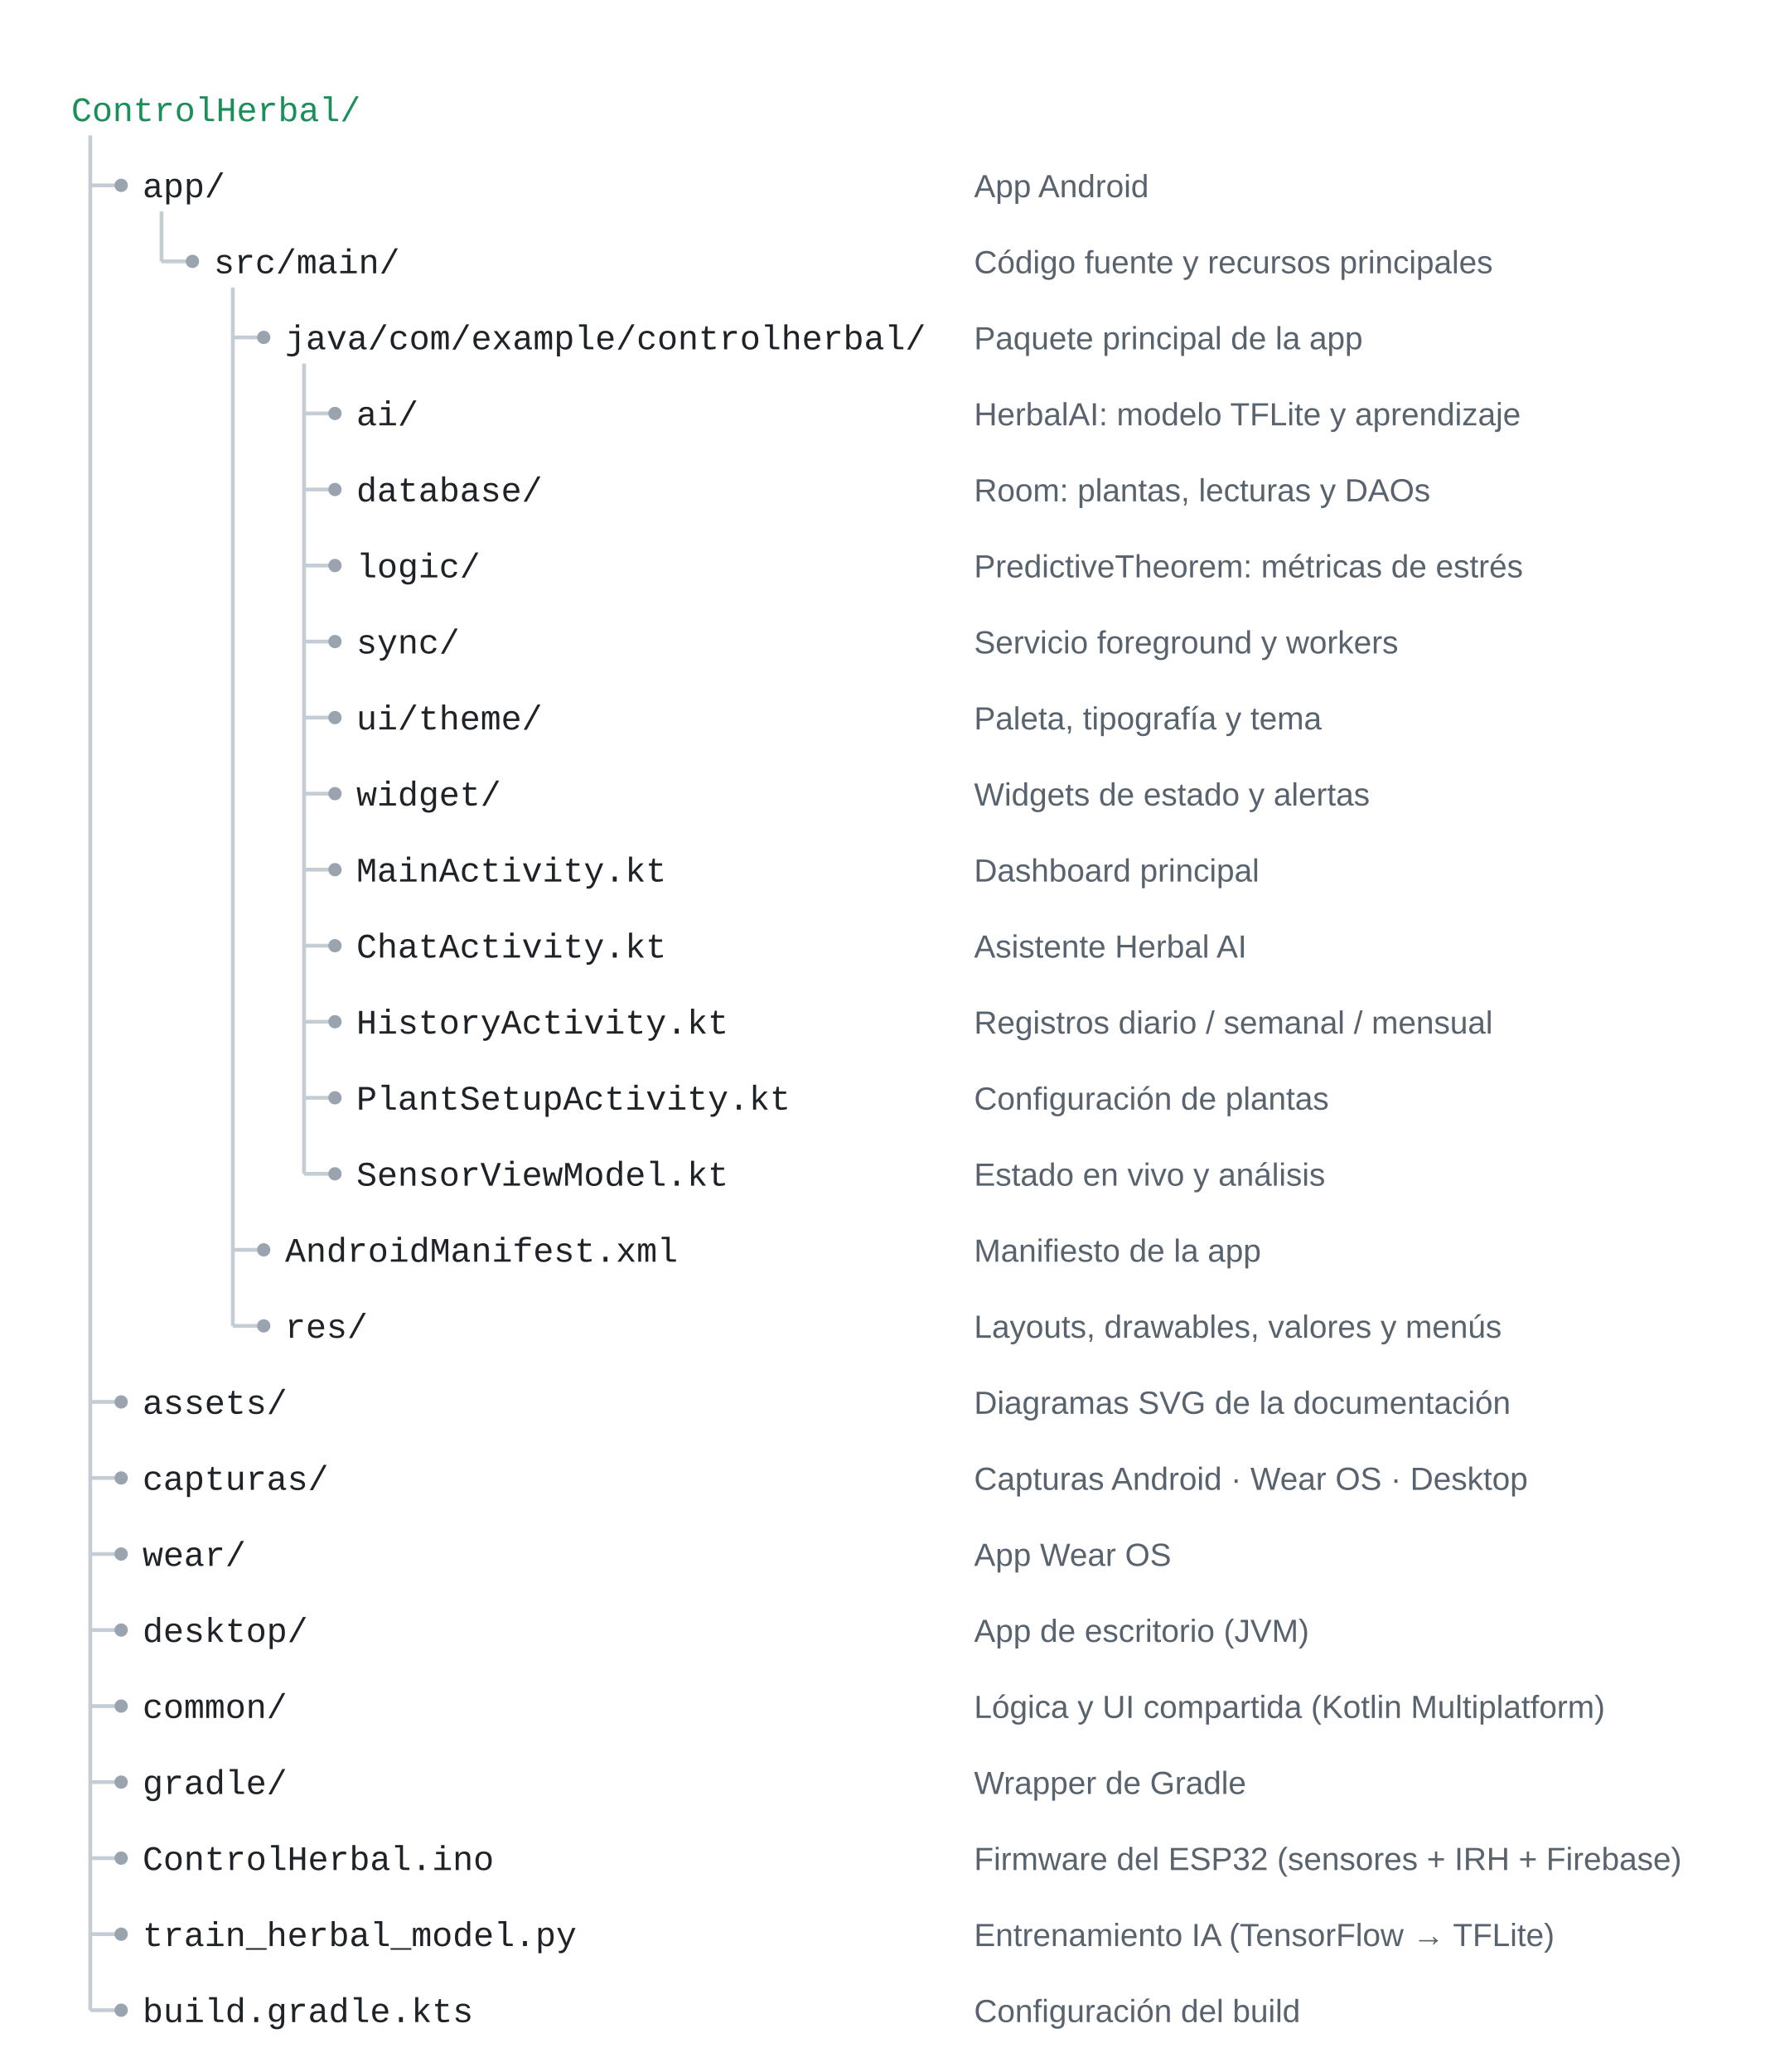
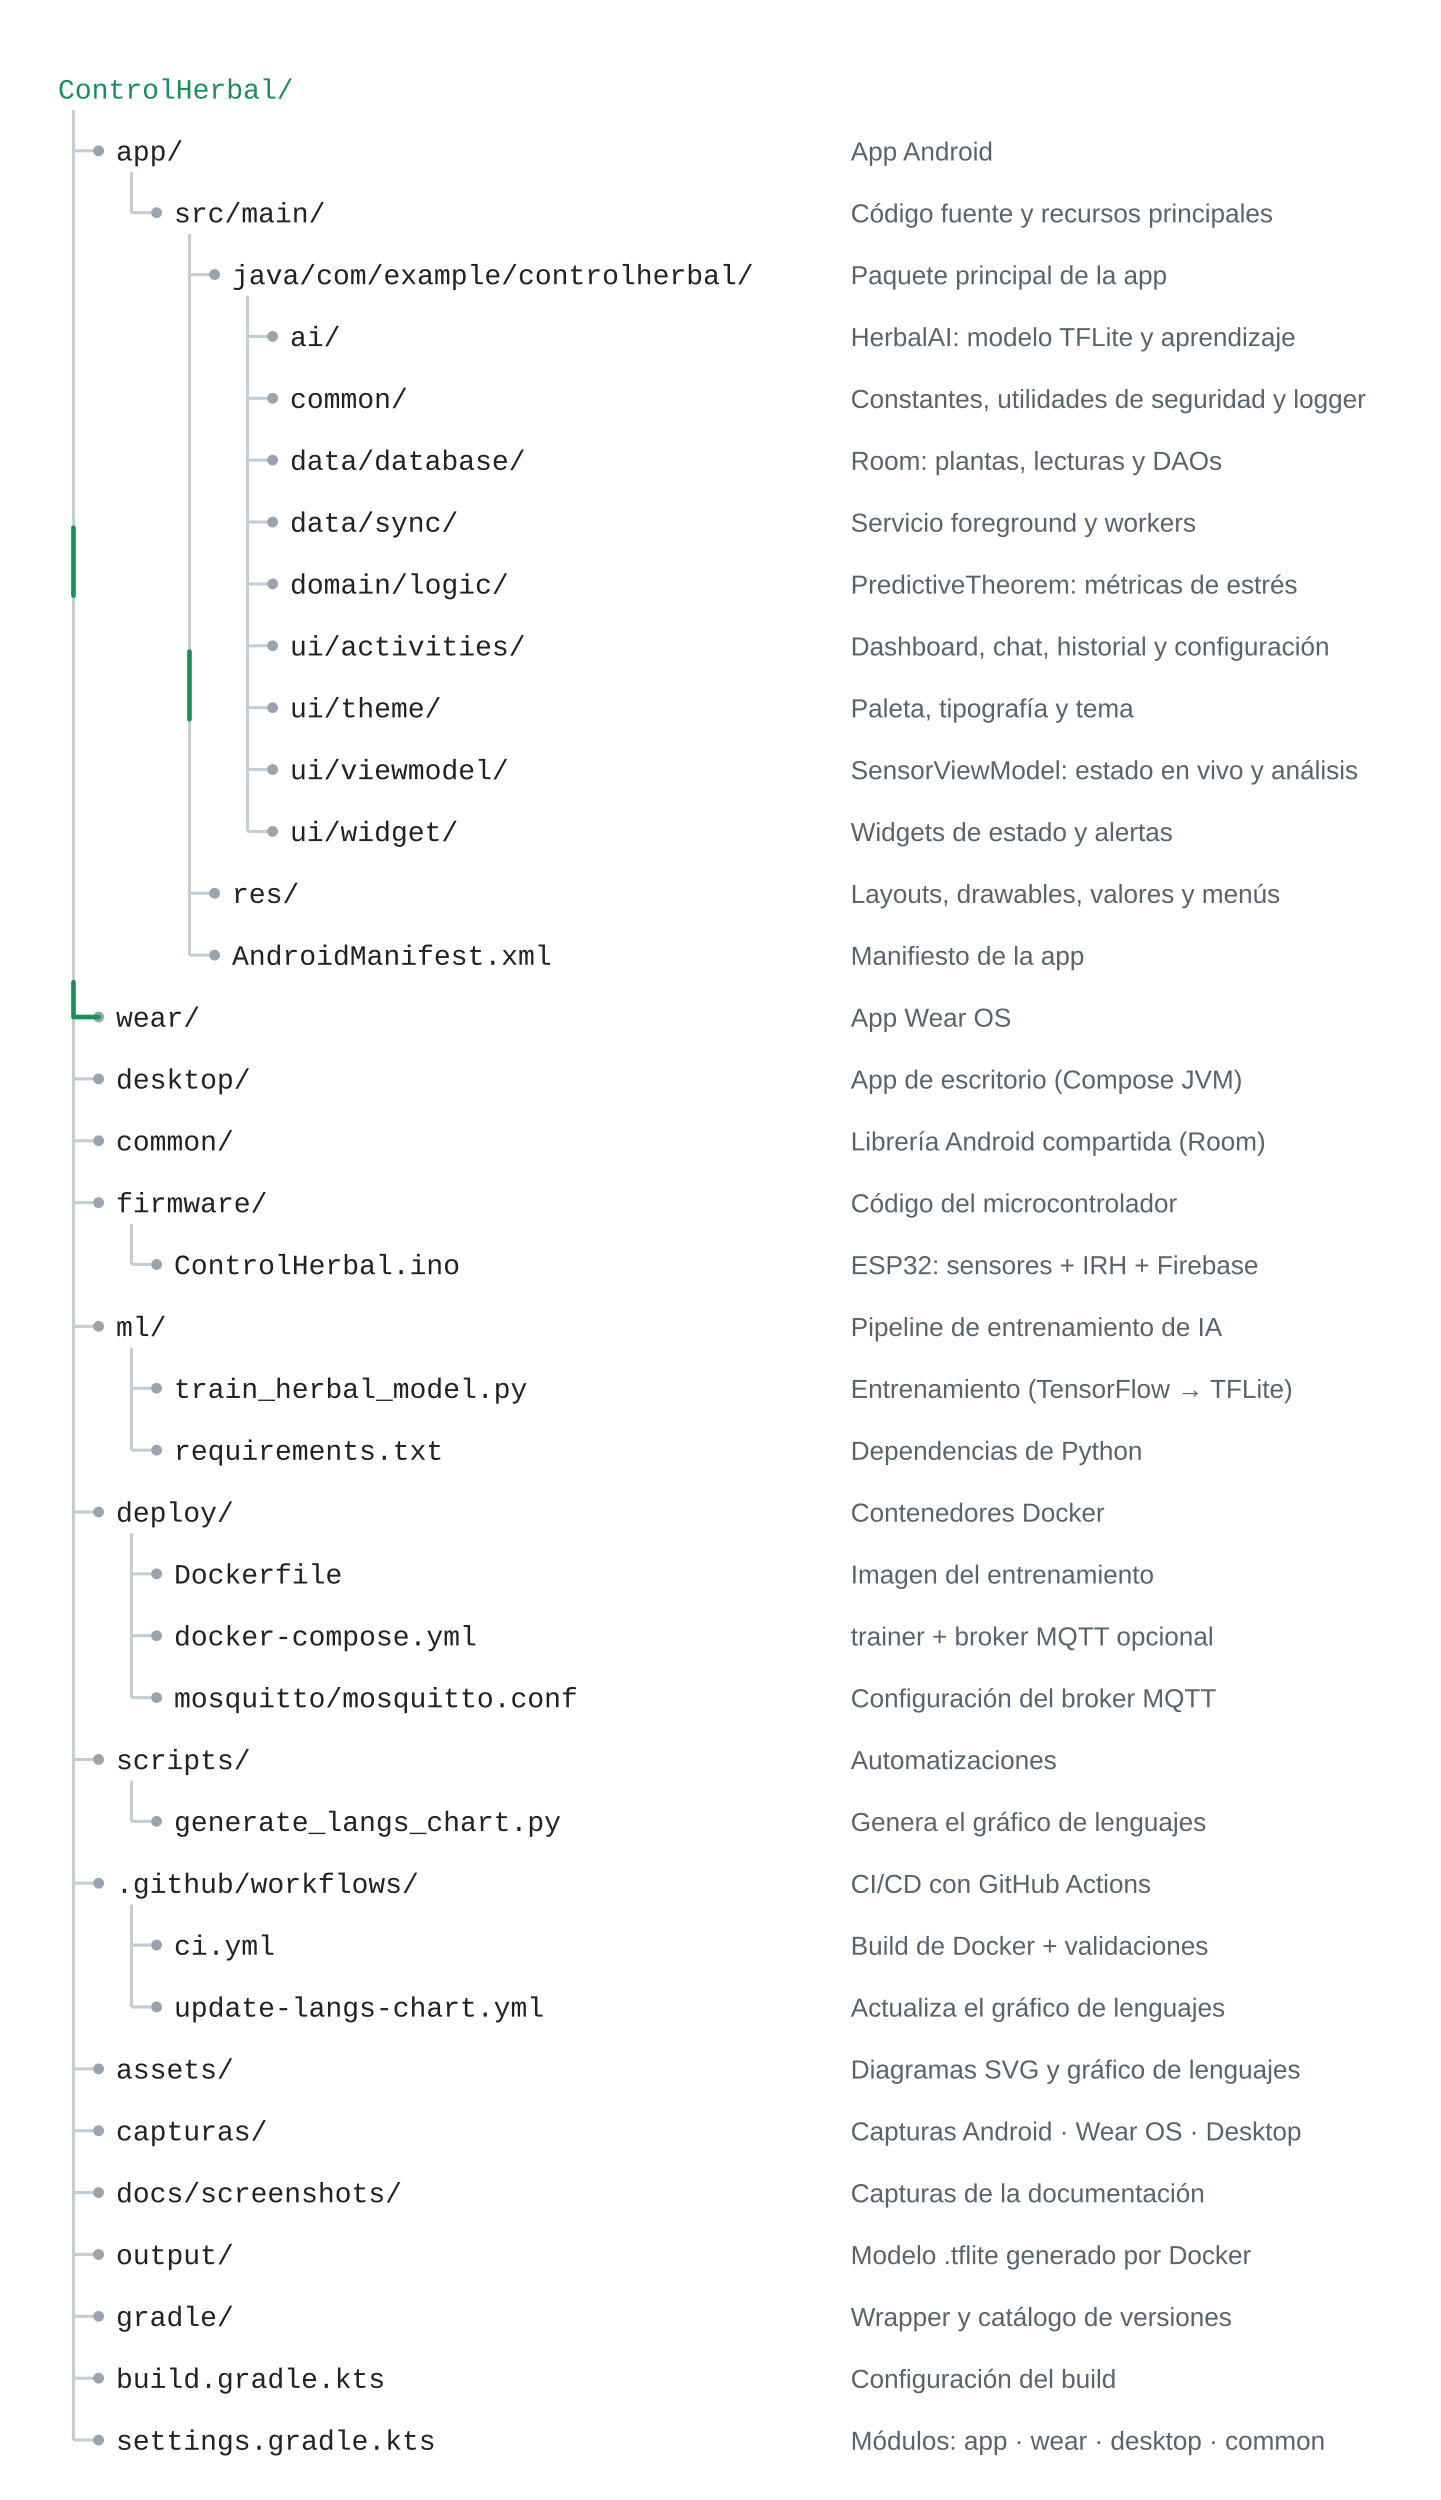
- <svg xmlns="http://www.w3.org/2000/svg" width="745" height="872" viewBox="0 0 745 872" role="img" aria-labelledby="t">
+ <svg xmlns="http://www.w3.org/2000/svg" width="745" height="1293" viewBox="0 0 745 1293" role="img" aria-labelledby="t">
  <style>
    .nm { font: 14.5px 'SFMono-Regular',Consolas,'Liberation Mono',Menlo,monospace; }
    .cm { font: 400 13.5px 'Geist','Segoe UI','Helvetica Neue',Arial,sans-serif; }
    .ln { fill: none; stroke: #c4ccd4; stroke-width: 1.6; stroke-linejoin: round; }
    .pl { fill: none; stroke: #1A8F5A; stroke-width: 2.4; stroke-linecap: round; stroke-linejoin: round;
-            stroke-dasharray: 35 200; stroke-dashoffset: 40; animation: run 4.2s linear infinite; }
-     @keyframes run { 0% { stroke-dashoffset: 40; } 13% { stroke-dashoffset: -105; } 13.01%, 100% { stroke-dashoffset: 40; } }
+            stroke-dasharray: 35 200; stroke-dashoffset: 40; animation: run 4.8s linear infinite; }
+     @keyframes run { 0% { stroke-dashoffset: 40; } 11% { stroke-dashoffset: -105; } 11.01%, 100% { stroke-dashoffset: 40; } }
    @media (prefers-reduced-motion: reduce) { .pl { animation: none; display: none; } }
  </style>
-   <path class="ln" d="M38 57 V846" />
+   <path class="ln" d="M38 57 V1262" />
  <path class="ln" d="M68 89 V110" />
-   <path class="ln" d="M98 121 V558" />
-   <path class="ln" d="M128 153 V494" />
+   <path class="ln" d="M98 121 V494" />
+   <path class="ln" d="M128 153 V430" />
+   <path class="ln" d="M68 633 V654" />
+   <path class="ln" d="M68 697 V750" />
+   <path class="ln" d="M68 793 V878" />
+   <path class="ln" d="M68 921 V942" />
+   <path class="ln" d="M68 985 V1038" />
  <path d="M38 78 H51" class="ln" />
  <circle cx="51" cy="78" r="2.8" fill="#9aa4ae" />
  <path d="M68 110 H81" class="ln" />
  <circle cx="81" cy="110" r="2.8" fill="#9aa4ae" />
  <path d="M98 142 H111" class="ln" />
  <circle cx="111" cy="142" r="2.8" fill="#9aa4ae" />
  <path d="M128 174 H141" class="ln" />
  <circle cx="141" cy="174" r="2.8" fill="#9aa4ae" />
  <path d="M128 206 H141" class="ln" />
  <circle cx="141" cy="206" r="2.8" fill="#9aa4ae" />
  <path d="M128 238 H141" class="ln" />
  <circle cx="141" cy="238" r="2.8" fill="#9aa4ae" />
  <path d="M128 270 H141" class="ln" />
  <circle cx="141" cy="270" r="2.8" fill="#9aa4ae" />
  <path d="M128 302 H141" class="ln" />
  <circle cx="141" cy="302" r="2.8" fill="#9aa4ae" />
  <path d="M128 334 H141" class="ln" />
  <circle cx="141" cy="334" r="2.8" fill="#9aa4ae" />
  <path d="M128 366 H141" class="ln" />
  <circle cx="141" cy="366" r="2.8" fill="#9aa4ae" />
  <path d="M128 398 H141" class="ln" />
  <circle cx="141" cy="398" r="2.8" fill="#9aa4ae" />
  <path d="M128 430 H141" class="ln" />
  <circle cx="141" cy="430" r="2.8" fill="#9aa4ae" />
-   <path d="M128 462 H141" class="ln" />
-   <circle cx="141" cy="462" r="2.8" fill="#9aa4ae" />
-   <path d="M128 494 H141" class="ln" />
-   <circle cx="141" cy="494" r="2.8" fill="#9aa4ae" />
-   <path d="M98 526 H111" class="ln" />
-   <circle cx="111" cy="526" r="2.8" fill="#9aa4ae" />
-   <path d="M98 558 H111" class="ln" />
-   <circle cx="111" cy="558" r="2.8" fill="#9aa4ae" />
+   <path d="M98 462 H111" class="ln" />
+   <circle cx="111" cy="462" r="2.8" fill="#9aa4ae" />
+   <path d="M98 494 H111" class="ln" />
+   <circle cx="111" cy="494" r="2.8" fill="#9aa4ae" />
+   <path d="M38 526 H51" class="ln" />
+   <circle cx="51" cy="526" r="2.8" fill="#9aa4ae" />
+   <path d="M38 558 H51" class="ln" />
+   <circle cx="51" cy="558" r="2.8" fill="#9aa4ae" />
  <path d="M38 590 H51" class="ln" />
  <circle cx="51" cy="590" r="2.8" fill="#9aa4ae" />
  <path d="M38 622 H51" class="ln" />
  <circle cx="51" cy="622" r="2.8" fill="#9aa4ae" />
-   <path d="M38 654 H51" class="ln" />
-   <circle cx="51" cy="654" r="2.8" fill="#9aa4ae" />
+   <path d="M68 654 H81" class="ln" />
+   <circle cx="81" cy="654" r="2.8" fill="#9aa4ae" />
  <path d="M38 686 H51" class="ln" />
  <circle cx="51" cy="686" r="2.8" fill="#9aa4ae" />
-   <path d="M38 718 H51" class="ln" />
-   <circle cx="51" cy="718" r="2.8" fill="#9aa4ae" />
-   <path d="M38 750 H51" class="ln" />
-   <circle cx="51" cy="750" r="2.8" fill="#9aa4ae" />
+   <path d="M68 718 H81" class="ln" />
+   <circle cx="81" cy="718" r="2.8" fill="#9aa4ae" />
+   <path d="M68 750 H81" class="ln" />
+   <circle cx="81" cy="750" r="2.8" fill="#9aa4ae" />
  <path d="M38 782 H51" class="ln" />
  <circle cx="51" cy="782" r="2.8" fill="#9aa4ae" />
-   <path d="M38 814 H51" class="ln" />
-   <circle cx="51" cy="814" r="2.8" fill="#9aa4ae" />
-   <path d="M38 846 H51" class="ln" />
-   <circle cx="51" cy="846" r="2.8" fill="#9aa4ae" />
-   <path class="pl" pathLength="100" d="M38 57 V78 H51" style="animation-delay:0.11s" />
-   <path class="pl" pathLength="100" d="M68 89 V110 H81" style="animation-delay:0.22s" />
-   <path class="pl" pathLength="100" d="M98 121 V142 H111" style="animation-delay:0.33s" />
-   <path class="pl" pathLength="100" d="M128 153 V174 H141" style="animation-delay:0.44s" />
-   <path class="pl" pathLength="100" d="M128 174 V206 H141" style="animation-delay:0.55s" />
-   <path class="pl" pathLength="100" d="M128 206 V238 H141" style="animation-delay:0.66s" />
-   <path class="pl" pathLength="100" d="M128 238 V270 H141" style="animation-delay:0.77s" />
-   <path class="pl" pathLength="100" d="M128 270 V302 H141" style="animation-delay:0.88s" />
-   <path class="pl" pathLength="100" d="M128 302 V334 H141" style="animation-delay:0.99s" />
-   <path class="pl" pathLength="100" d="M128 334 V366 H141" style="animation-delay:1.10s" />
-   <path class="pl" pathLength="100" d="M128 366 V398 H141" style="animation-delay:1.21s" />
-   <path class="pl" pathLength="100" d="M128 398 V430 H141" style="animation-delay:1.32s" />
-   <path class="pl" pathLength="100" d="M128 430 V462 H141" style="animation-delay:1.43s" />
-   <path class="pl" pathLength="100" d="M128 462 V494 H141" style="animation-delay:1.54s" />
-   <path class="pl" pathLength="100" d="M98 494 V526 H111" style="animation-delay:1.65s" />
-   <path class="pl" pathLength="100" d="M98 526 V558 H111" style="animation-delay:1.76s" />
-   <path class="pl" pathLength="100" d="M38 558 V590 H51" style="animation-delay:1.87s" />
-   <path class="pl" pathLength="100" d="M38 590 V622 H51" style="animation-delay:1.98s" />
-   <path class="pl" pathLength="100" d="M38 622 V654 H51" style="animation-delay:2.09s" />
-   <path class="pl" pathLength="100" d="M38 654 V686 H51" style="animation-delay:2.20s" />
-   <path class="pl" pathLength="100" d="M38 686 V718 H51" style="animation-delay:2.31s" />
-   <path class="pl" pathLength="100" d="M38 718 V750 H51" style="animation-delay:2.42s" />
-   <path class="pl" pathLength="100" d="M38 750 V782 H51" style="animation-delay:2.53s" />
-   <path class="pl" pathLength="100" d="M38 782 V814 H51" style="animation-delay:2.64s" />
-   <path class="pl" pathLength="100" d="M38 814 V846 H51" style="animation-delay:2.75s" />
+   <path d="M68 814 H81" class="ln" />
+   <circle cx="81" cy="814" r="2.8" fill="#9aa4ae" />
+   <path d="M68 846 H81" class="ln" />
+   <circle cx="81" cy="846" r="2.8" fill="#9aa4ae" />
+   <path d="M68 878 H81" class="ln" />
+   <circle cx="81" cy="878" r="2.8" fill="#9aa4ae" />
+   <path d="M38 910 H51" class="ln" />
+   <circle cx="51" cy="910" r="2.8" fill="#9aa4ae" />
+   <path d="M68 942 H81" class="ln" />
+   <circle cx="81" cy="942" r="2.8" fill="#9aa4ae" />
+   <path d="M38 974 H51" class="ln" />
+   <circle cx="51" cy="974" r="2.8" fill="#9aa4ae" />
+   <path d="M68 1006 H81" class="ln" />
+   <circle cx="81" cy="1006" r="2.8" fill="#9aa4ae" />
+   <path d="M68 1038 H81" class="ln" />
+   <circle cx="81" cy="1038" r="2.8" fill="#9aa4ae" />
+   <path d="M38 1070 H51" class="ln" />
+   <circle cx="51" cy="1070" r="2.8" fill="#9aa4ae" />
+   <path d="M38 1102 H51" class="ln" />
+   <circle cx="51" cy="1102" r="2.8" fill="#9aa4ae" />
+   <path d="M38 1134 H51" class="ln" />
+   <circle cx="51" cy="1134" r="2.8" fill="#9aa4ae" />
+   <path d="M38 1166 H51" class="ln" />
+   <circle cx="51" cy="1166" r="2.8" fill="#9aa4ae" />
+   <path d="M38 1198 H51" class="ln" />
+   <circle cx="51" cy="1198" r="2.8" fill="#9aa4ae" />
+   <path d="M38 1230 H51" class="ln" />
+   <circle cx="51" cy="1230" r="2.8" fill="#9aa4ae" />
+   <path d="M38 1262 H51" class="ln" />
+   <circle cx="51" cy="1262" r="2.8" fill="#9aa4ae" />
+   <path class="pl" pathLength="100" d="M38 57 V78 H51" style="animation-delay:0.10s" />
+   <path class="pl" pathLength="100" d="M68 89 V110 H81" style="animation-delay:0.20s" />
+   <path class="pl" pathLength="100" d="M98 121 V142 H111" style="animation-delay:0.30s" />
+   <path class="pl" pathLength="100" d="M128 153 V174 H141" style="animation-delay:0.40s" />
+   <path class="pl" pathLength="100" d="M128 174 V206 H141" style="animation-delay:0.50s" />
+   <path class="pl" pathLength="100" d="M128 206 V238 H141" style="animation-delay:0.60s" />
+   <path class="pl" pathLength="100" d="M128 238 V270 H141" style="animation-delay:0.70s" />
+   <path class="pl" pathLength="100" d="M128 270 V302 H141" style="animation-delay:0.80s" />
+   <path class="pl" pathLength="100" d="M128 302 V334 H141" style="animation-delay:0.90s" />
+   <path class="pl" pathLength="100" d="M128 334 V366 H141" style="animation-delay:1.00s" />
+   <path class="pl" pathLength="100" d="M128 366 V398 H141" style="animation-delay:1.10s" />
+   <path class="pl" pathLength="100" d="M128 398 V430 H141" style="animation-delay:1.20s" />
+   <path class="pl" pathLength="100" d="M98 142 V462 H111" style="animation-delay:1.30s" />
+   <path class="pl" pathLength="100" d="M98 462 V494 H111" style="animation-delay:1.40s" />
+   <path class="pl" pathLength="100" d="M38 78 V526 H51" style="animation-delay:1.50s" />
+   <path class="pl" pathLength="100" d="M38 526 V558 H51" style="animation-delay:1.60s" />
+   <path class="pl" pathLength="100" d="M38 558 V590 H51" style="animation-delay:1.70s" />
+   <path class="pl" pathLength="100" d="M38 590 V622 H51" style="animation-delay:1.80s" />
+   <path class="pl" pathLength="100" d="M68 633 V654 H81" style="animation-delay:1.90s" />
+   <path class="pl" pathLength="100" d="M38 622 V686 H51" style="animation-delay:2.00s" />
+   <path class="pl" pathLength="100" d="M68 697 V718 H81" style="animation-delay:2.10s" />
+   <path class="pl" pathLength="100" d="M68 718 V750 H81" style="animation-delay:2.20s" />
+   <path class="pl" pathLength="100" d="M38 686 V782 H51" style="animation-delay:2.30s" />
+   <path class="pl" pathLength="100" d="M68 793 V814 H81" style="animation-delay:2.40s" />
+   <path class="pl" pathLength="100" d="M68 814 V846 H81" style="animation-delay:2.50s" />
+   <path class="pl" pathLength="100" d="M68 846 V878 H81" style="animation-delay:2.60s" />
+   <path class="pl" pathLength="100" d="M38 782 V910 H51" style="animation-delay:2.70s" />
+   <path class="pl" pathLength="100" d="M68 921 V942 H81" style="animation-delay:2.80s" />
+   <path class="pl" pathLength="100" d="M38 910 V974 H51" style="animation-delay:2.90s" />
+   <path class="pl" pathLength="100" d="M68 985 V1006 H81" style="animation-delay:3.00s" />
+   <path class="pl" pathLength="100" d="M68 1006 V1038 H81" style="animation-delay:3.10s" />
+   <path class="pl" pathLength="100" d="M38 974 V1070 H51" style="animation-delay:3.20s" />
+   <path class="pl" pathLength="100" d="M38 1070 V1102 H51" style="animation-delay:3.30s" />
+   <path class="pl" pathLength="100" d="M38 1102 V1134 H51" style="animation-delay:3.40s" />
+   <path class="pl" pathLength="100" d="M38 1134 V1166 H51" style="animation-delay:3.50s" />
+   <path class="pl" pathLength="100" d="M38 1166 V1198 H51" style="animation-delay:3.60s" />
+   <path class="pl" pathLength="100" d="M38 1198 V1230 H51" style="animation-delay:3.70s" />
+   <path class="pl" pathLength="100" d="M38 1230 V1262 H51" style="animation-delay:3.80s" />
  <text class="nm" x="30" y="51" font-weight="700" fill="#1A8F5A">ControlHerbal/</text>
  <text class="nm" x="60" y="83" font-weight="700" fill="#1f2328">app/</text>
-   <text class="cm" x="410" y="83" fill="#59636e">App Android</text>
+   <text class="cm" x="440" y="83" fill="#59636e">App Android</text>
  <text class="nm" x="90" y="115" font-weight="700" fill="#1f2328">src/main/</text>
-   <text class="cm" x="410" y="115" fill="#59636e">Código fuente y recursos principales</text>
+   <text class="cm" x="440" y="115" fill="#59636e">Código fuente y recursos principales</text>
  <text class="nm" x="120" y="147" font-weight="700" fill="#1f2328">java/com/example/controlherbal/</text>
-   <text class="cm" x="410" y="147" fill="#59636e">Paquete principal de la app</text>
+   <text class="cm" x="440" y="147" fill="#59636e">Paquete principal de la app</text>
  <text class="nm" x="150" y="179" font-weight="700" fill="#1f2328">ai/</text>
-   <text class="cm" x="410" y="179" fill="#59636e">HerbalAI: modelo TFLite y aprendizaje</text>
-   <text class="nm" x="150" y="211" font-weight="700" fill="#1f2328">database/</text>
-   <text class="cm" x="410" y="211" fill="#59636e">Room: plantas, lecturas y DAOs</text>
-   <text class="nm" x="150" y="243" font-weight="700" fill="#1f2328">logic/</text>
-   <text class="cm" x="410" y="243" fill="#59636e">PredictiveTheorem: métricas de estrés</text>
-   <text class="nm" x="150" y="275" font-weight="700" fill="#1f2328">sync/</text>
-   <text class="cm" x="410" y="275" fill="#59636e">Servicio foreground y workers</text>
-   <text class="nm" x="150" y="307" font-weight="700" fill="#1f2328">ui/theme/</text>
-   <text class="cm" x="410" y="307" fill="#59636e">Paleta, tipografía y tema</text>
-   <text class="nm" x="150" y="339" font-weight="700" fill="#1f2328">widget/</text>
-   <text class="cm" x="410" y="339" fill="#59636e">Widgets de estado y alertas</text>
-   <text class="nm" x="150" y="371" font-weight="400" fill="#1f2328">MainActivity.kt</text>
-   <text class="cm" x="410" y="371" fill="#59636e">Dashboard principal</text>
-   <text class="nm" x="150" y="403" font-weight="400" fill="#1f2328">ChatActivity.kt</text>
-   <text class="cm" x="410" y="403" fill="#59636e">Asistente Herbal AI</text>
-   <text class="nm" x="150" y="435" font-weight="400" fill="#1f2328">HistoryActivity.kt</text>
-   <text class="cm" x="410" y="435" fill="#59636e">Registros diario / semanal / mensual</text>
-   <text class="nm" x="150" y="467" font-weight="400" fill="#1f2328">PlantSetupActivity.kt</text>
-   <text class="cm" x="410" y="467" fill="#59636e">Configuración de plantas</text>
-   <text class="nm" x="150" y="499" font-weight="400" fill="#1f2328">SensorViewModel.kt</text>
-   <text class="cm" x="410" y="499" fill="#59636e">Estado en vivo y análisis</text>
-   <text class="nm" x="120" y="531" font-weight="400" fill="#1f2328">AndroidManifest.xml</text>
-   <text class="cm" x="410" y="531" fill="#59636e">Manifiesto de la app</text>
-   <text class="nm" x="120" y="563" font-weight="700" fill="#1f2328">res/</text>
-   <text class="cm" x="410" y="563" fill="#59636e">Layouts, drawables, valores y menús</text>
-   <text class="nm" x="60" y="595" font-weight="700" fill="#1f2328">assets/</text>
-   <text class="cm" x="410" y="595" fill="#59636e">Diagramas SVG de la documentación</text>
-   <text class="nm" x="60" y="627" font-weight="700" fill="#1f2328">capturas/</text>
-   <text class="cm" x="410" y="627" fill="#59636e">Capturas Android · Wear OS · Desktop</text>
-   <text class="nm" x="60" y="659" font-weight="700" fill="#1f2328">wear/</text>
-   <text class="cm" x="410" y="659" fill="#59636e">App Wear OS</text>
-   <text class="nm" x="60" y="691" font-weight="700" fill="#1f2328">desktop/</text>
-   <text class="cm" x="410" y="691" fill="#59636e">App de escritorio (JVM)</text>
-   <text class="nm" x="60" y="723" font-weight="700" fill="#1f2328">common/</text>
-   <text class="cm" x="410" y="723" fill="#59636e">Lógica y UI compartida (Kotlin Multiplatform)</text>
-   <text class="nm" x="60" y="755" font-weight="700" fill="#1f2328">gradle/</text>
-   <text class="cm" x="410" y="755" fill="#59636e">Wrapper de Gradle</text>
-   <text class="nm" x="60" y="787" font-weight="400" fill="#1f2328">ControlHerbal.ino</text>
-   <text class="cm" x="410" y="787" fill="#59636e">Firmware del ESP32 (sensores + IRH + Firebase)</text>
-   <text class="nm" x="60" y="819" font-weight="400" fill="#1f2328">train_herbal_model.py</text>
-   <text class="cm" x="410" y="819" fill="#59636e">Entrenamiento IA (TensorFlow → TFLite)</text>
-   <text class="nm" x="60" y="851" font-weight="400" fill="#1f2328">build.gradle.kts</text>
-   <text class="cm" x="410" y="851" fill="#59636e">Configuración del build</text>
+   <text class="cm" x="440" y="179" fill="#59636e">HerbalAI: modelo TFLite y aprendizaje</text>
+   <text class="nm" x="150" y="211" font-weight="700" fill="#1f2328">common/</text>
+   <text class="cm" x="440" y="211" fill="#59636e">Constantes, utilidades de seguridad y logger</text>
+   <text class="nm" x="150" y="243" font-weight="700" fill="#1f2328">data/database/</text>
+   <text class="cm" x="440" y="243" fill="#59636e">Room: plantas, lecturas y DAOs</text>
+   <text class="nm" x="150" y="275" font-weight="700" fill="#1f2328">data/sync/</text>
+   <text class="cm" x="440" y="275" fill="#59636e">Servicio foreground y workers</text>
+   <text class="nm" x="150" y="307" font-weight="700" fill="#1f2328">domain/logic/</text>
+   <text class="cm" x="440" y="307" fill="#59636e">PredictiveTheorem: métricas de estrés</text>
+   <text class="nm" x="150" y="339" font-weight="700" fill="#1f2328">ui/activities/</text>
+   <text class="cm" x="440" y="339" fill="#59636e">Dashboard, chat, historial y configuración</text>
+   <text class="nm" x="150" y="371" font-weight="700" fill="#1f2328">ui/theme/</text>
+   <text class="cm" x="440" y="371" fill="#59636e">Paleta, tipografía y tema</text>
+   <text class="nm" x="150" y="403" font-weight="700" fill="#1f2328">ui/viewmodel/</text>
+   <text class="cm" x="440" y="403" fill="#59636e">SensorViewModel: estado en vivo y análisis</text>
+   <text class="nm" x="150" y="435" font-weight="700" fill="#1f2328">ui/widget/</text>
+   <text class="cm" x="440" y="435" fill="#59636e">Widgets de estado y alertas</text>
+   <text class="nm" x="120" y="467" font-weight="700" fill="#1f2328">res/</text>
+   <text class="cm" x="440" y="467" fill="#59636e">Layouts, drawables, valores y menús</text>
+   <text class="nm" x="120" y="499" font-weight="400" fill="#1f2328">AndroidManifest.xml</text>
+   <text class="cm" x="440" y="499" fill="#59636e">Manifiesto de la app</text>
+   <text class="nm" x="60" y="531" font-weight="700" fill="#1f2328">wear/</text>
+   <text class="cm" x="440" y="531" fill="#59636e">App Wear OS</text>
+   <text class="nm" x="60" y="563" font-weight="700" fill="#1f2328">desktop/</text>
+   <text class="cm" x="440" y="563" fill="#59636e">App de escritorio (Compose JVM)</text>
+   <text class="nm" x="60" y="595" font-weight="700" fill="#1f2328">common/</text>
+   <text class="cm" x="440" y="595" fill="#59636e">Librería Android compartida (Room)</text>
+   <text class="nm" x="60" y="627" font-weight="700" fill="#1f2328">firmware/</text>
+   <text class="cm" x="440" y="627" fill="#59636e">Código del microcontrolador</text>
+   <text class="nm" x="90" y="659" font-weight="400" fill="#1f2328">ControlHerbal.ino</text>
+   <text class="cm" x="440" y="659" fill="#59636e">ESP32: sensores + IRH + Firebase</text>
+   <text class="nm" x="60" y="691" font-weight="700" fill="#1f2328">ml/</text>
+   <text class="cm" x="440" y="691" fill="#59636e">Pipeline de entrenamiento de IA</text>
+   <text class="nm" x="90" y="723" font-weight="400" fill="#1f2328">train_herbal_model.py</text>
+   <text class="cm" x="440" y="723" fill="#59636e">Entrenamiento (TensorFlow → TFLite)</text>
+   <text class="nm" x="90" y="755" font-weight="400" fill="#1f2328">requirements.txt</text>
+   <text class="cm" x="440" y="755" fill="#59636e">Dependencias de Python</text>
+   <text class="nm" x="60" y="787" font-weight="700" fill="#1f2328">deploy/</text>
+   <text class="cm" x="440" y="787" fill="#59636e">Contenedores Docker</text>
+   <text class="nm" x="90" y="819" font-weight="400" fill="#1f2328">Dockerfile</text>
+   <text class="cm" x="440" y="819" fill="#59636e">Imagen del entrenamiento</text>
+   <text class="nm" x="90" y="851" font-weight="400" fill="#1f2328">docker-compose.yml</text>
+   <text class="cm" x="440" y="851" fill="#59636e">trainer + broker MQTT opcional</text>
+   <text class="nm" x="90" y="883" font-weight="400" fill="#1f2328">mosquitto/mosquitto.conf</text>
+   <text class="cm" x="440" y="883" fill="#59636e">Configuración del broker MQTT</text>
+   <text class="nm" x="60" y="915" font-weight="700" fill="#1f2328">scripts/</text>
+   <text class="cm" x="440" y="915" fill="#59636e">Automatizaciones</text>
+   <text class="nm" x="90" y="947" font-weight="400" fill="#1f2328">generate_langs_chart.py</text>
+   <text class="cm" x="440" y="947" fill="#59636e">Genera el gráfico de lenguajes</text>
+   <text class="nm" x="60" y="979" font-weight="700" fill="#1f2328">.github/workflows/</text>
+   <text class="cm" x="440" y="979" fill="#59636e">CI/CD con GitHub Actions</text>
+   <text class="nm" x="90" y="1011" font-weight="400" fill="#1f2328">ci.yml</text>
+   <text class="cm" x="440" y="1011" fill="#59636e">Build de Docker + validaciones</text>
+   <text class="nm" x="90" y="1043" font-weight="400" fill="#1f2328">update-langs-chart.yml</text>
+   <text class="cm" x="440" y="1043" fill="#59636e">Actualiza el gráfico de lenguajes</text>
+   <text class="nm" x="60" y="1075" font-weight="700" fill="#1f2328">assets/</text>
+   <text class="cm" x="440" y="1075" fill="#59636e">Diagramas SVG y gráfico de lenguajes</text>
+   <text class="nm" x="60" y="1107" font-weight="700" fill="#1f2328">capturas/</text>
+   <text class="cm" x="440" y="1107" fill="#59636e">Capturas Android · Wear OS · Desktop</text>
+   <text class="nm" x="60" y="1139" font-weight="700" fill="#1f2328">docs/screenshots/</text>
+   <text class="cm" x="440" y="1139" fill="#59636e">Capturas de la documentación</text>
+   <text class="nm" x="60" y="1171" font-weight="700" fill="#1f2328">output/</text>
+   <text class="cm" x="440" y="1171" fill="#59636e">Modelo .tflite generado por Docker</text>
+   <text class="nm" x="60" y="1203" font-weight="700" fill="#1f2328">gradle/</text>
+   <text class="cm" x="440" y="1203" fill="#59636e">Wrapper y catálogo de versiones</text>
+   <text class="nm" x="60" y="1235" font-weight="400" fill="#1f2328">build.gradle.kts</text>
+   <text class="cm" x="440" y="1235" fill="#59636e">Configuración del build</text>
+   <text class="nm" x="60" y="1267" font-weight="400" fill="#1f2328">settings.gradle.kts</text>
+   <text class="cm" x="440" y="1267" fill="#59636e">Módulos: app · wear · desktop · common</text>
</svg>
